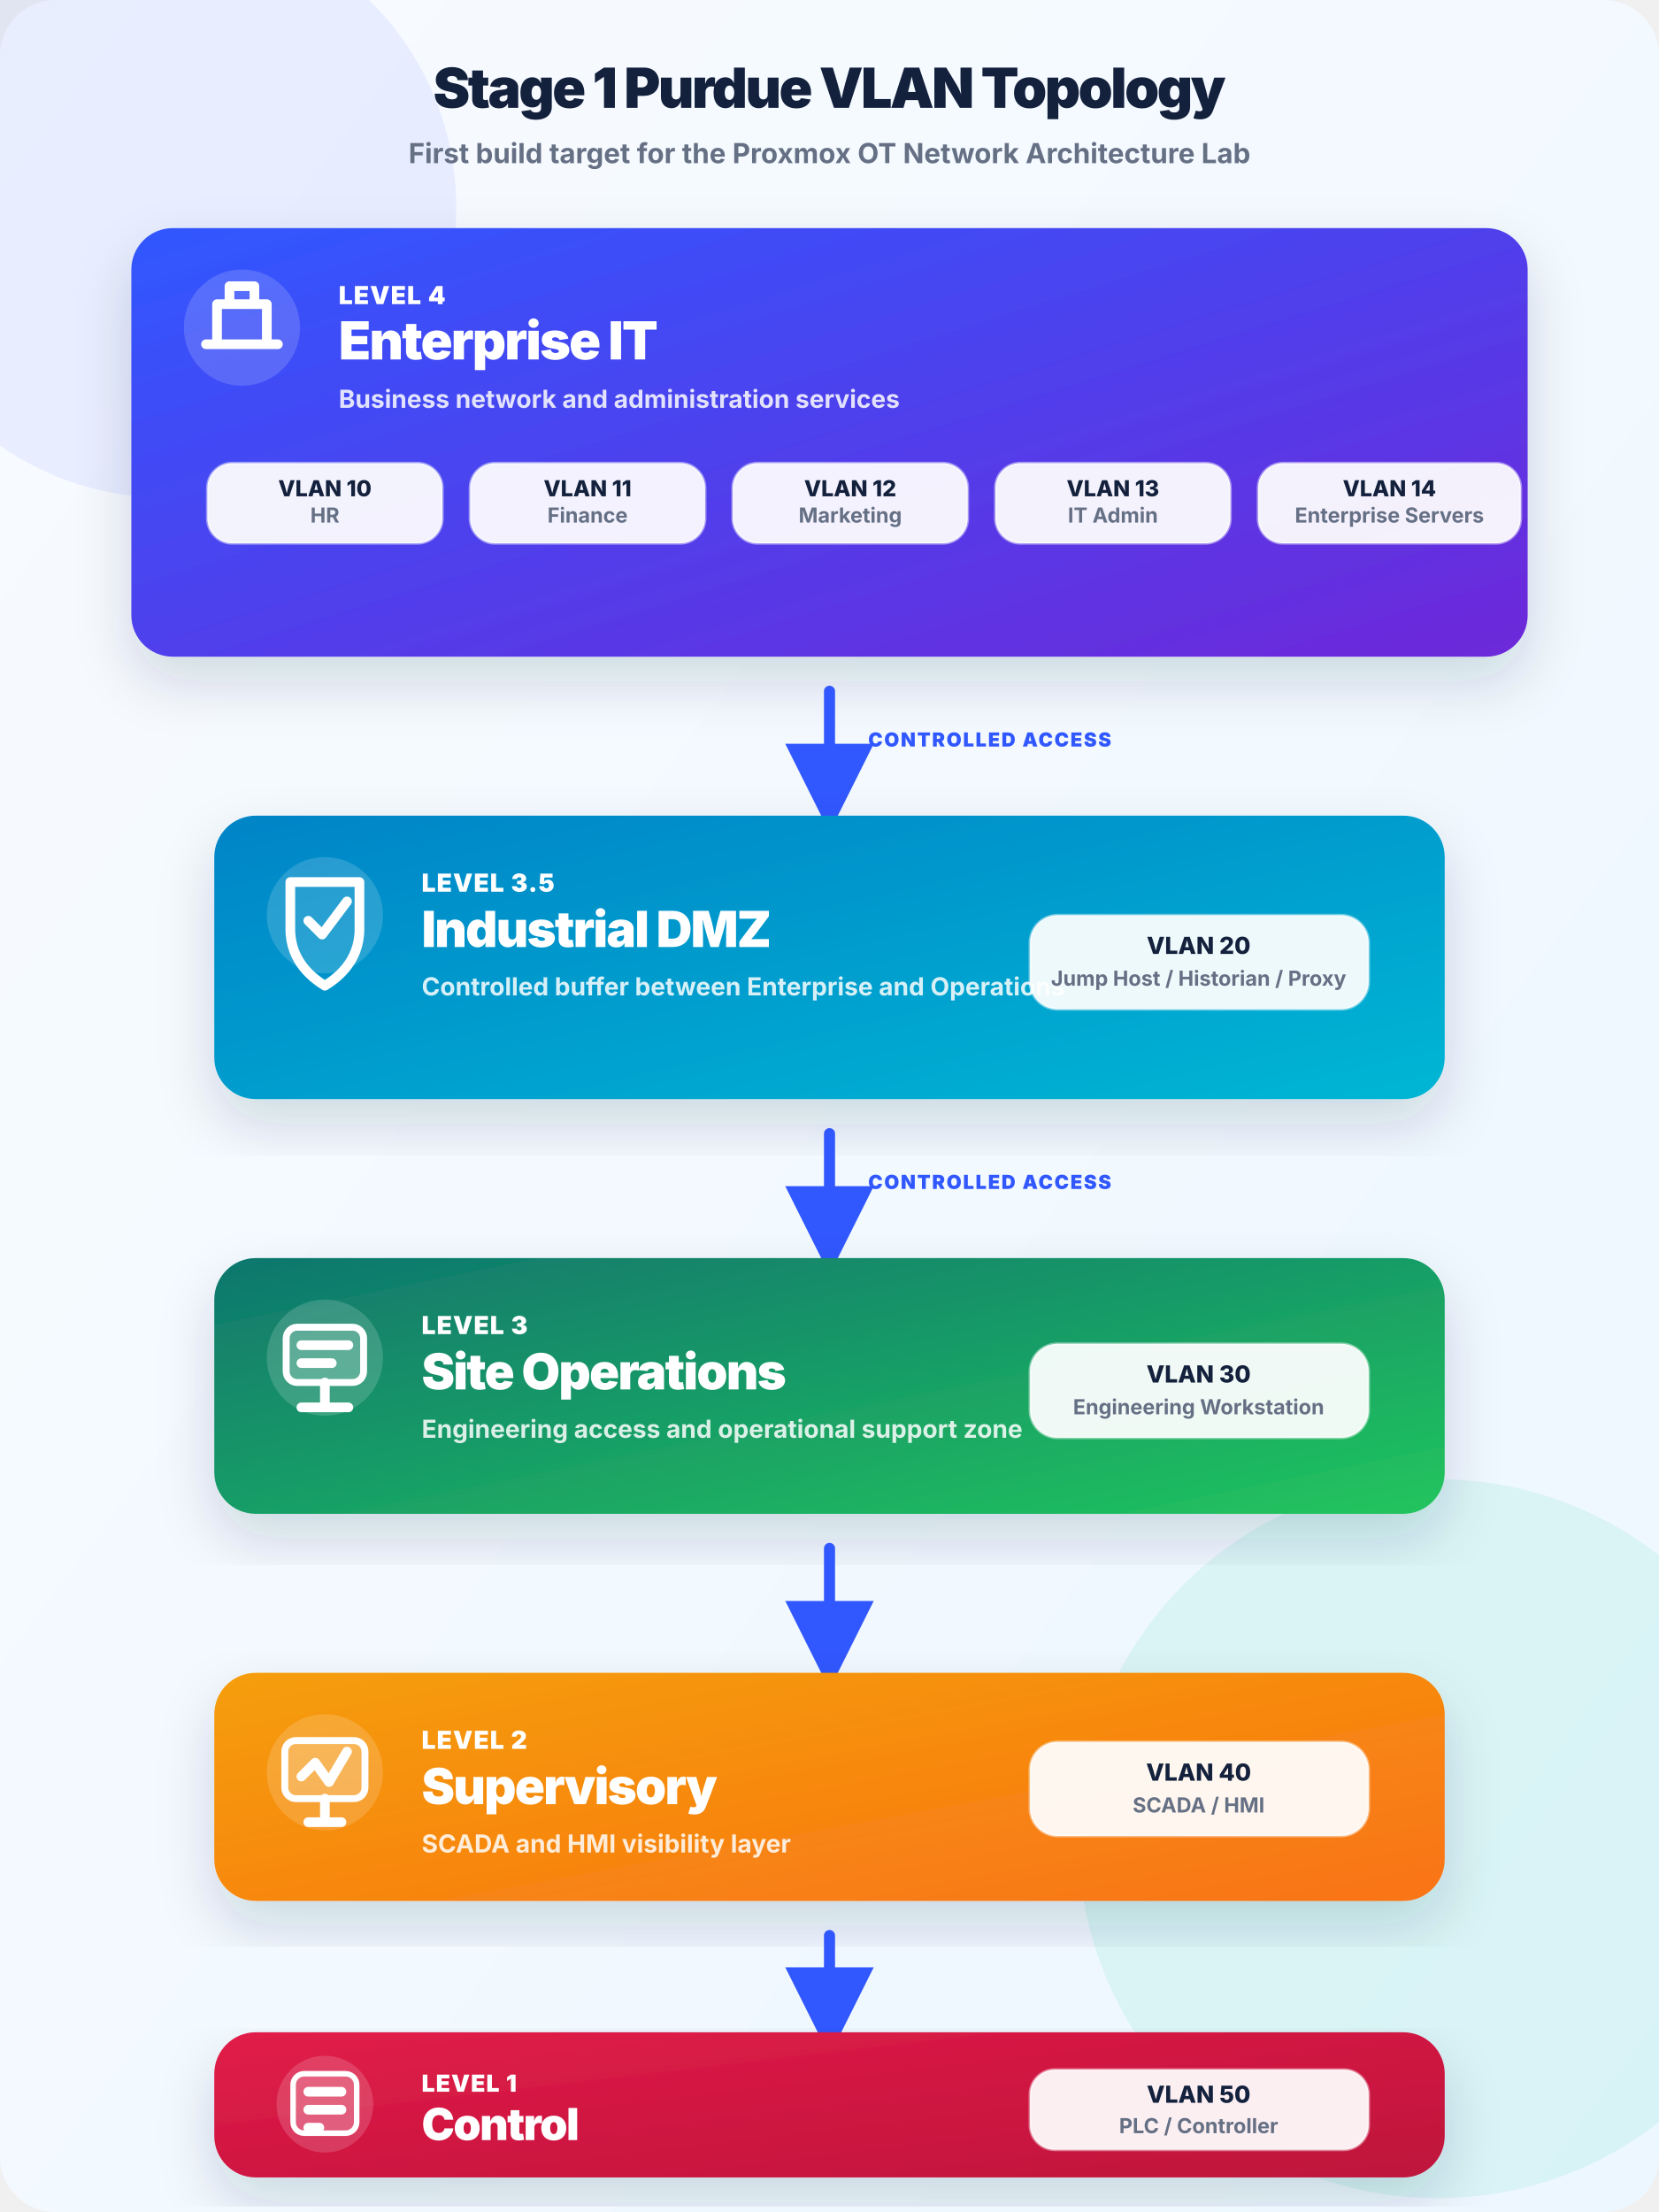
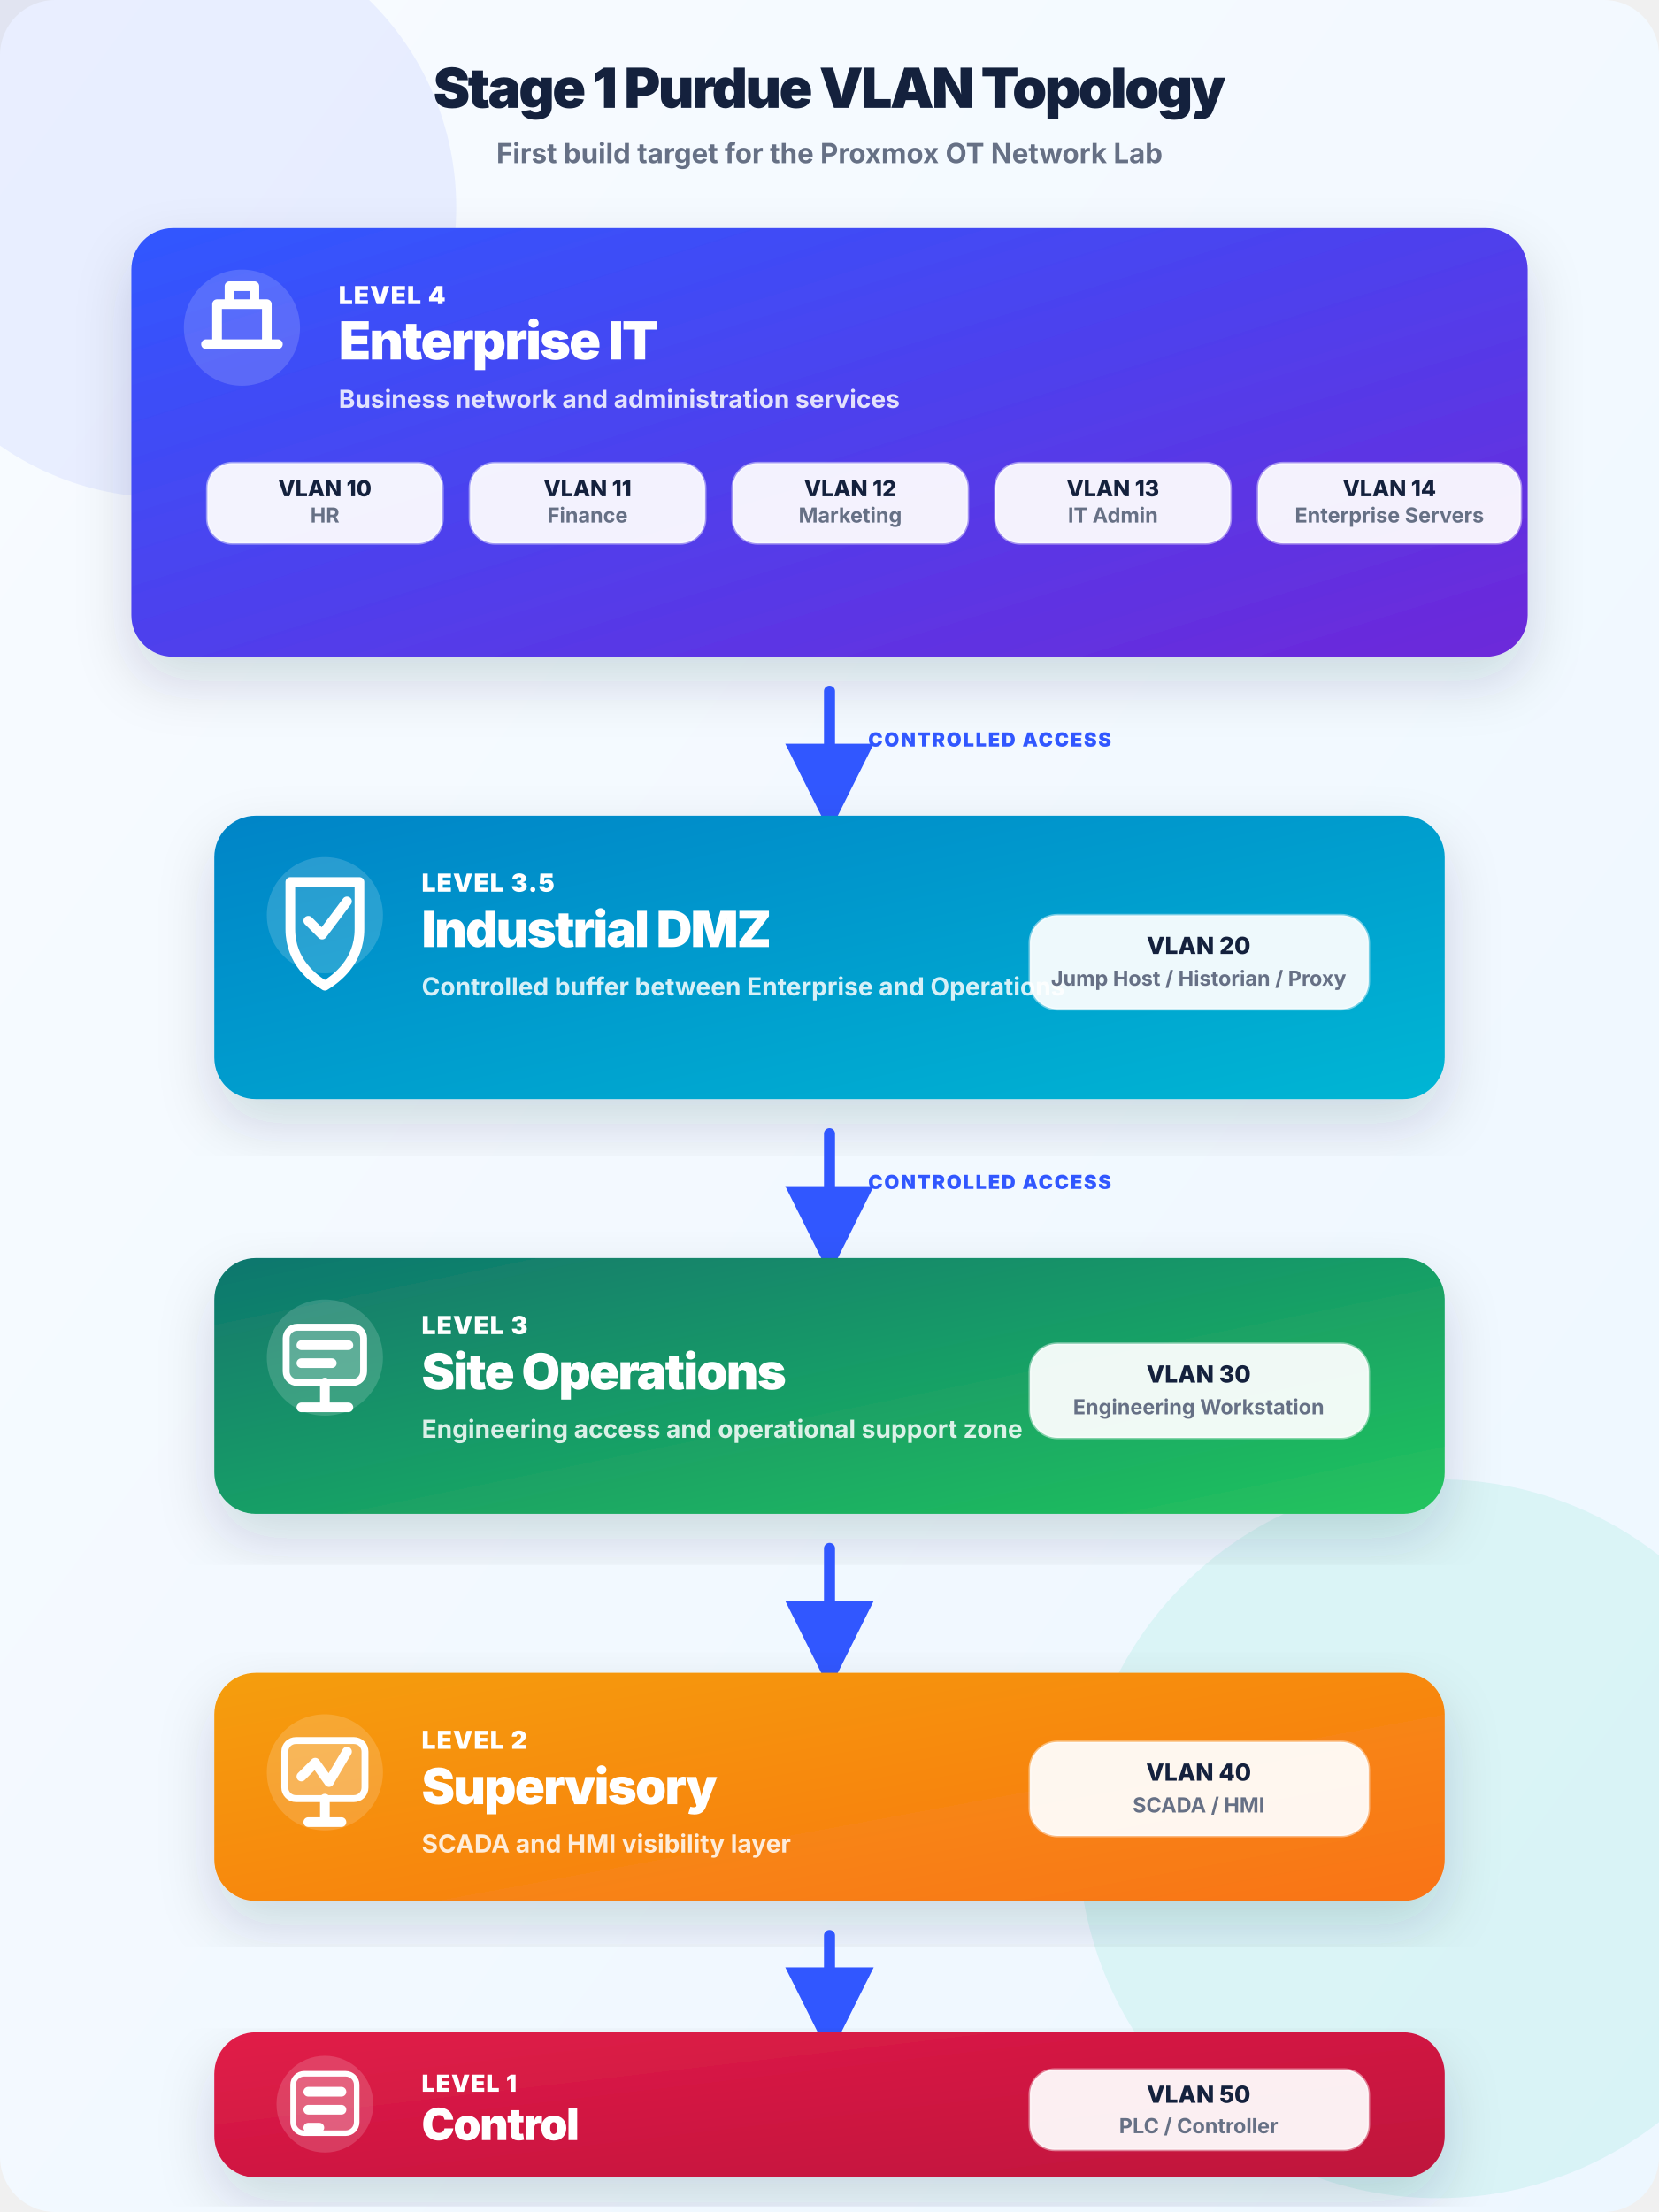
<svg xmlns="http://www.w3.org/2000/svg" viewBox="0 0 1200 1600" role="img" aria-labelledby="title desc">
  <defs>
    <linearGradient id="pageBg" x1="0" y1="0" x2="1" y2="1">
      <stop offset="0" stop-color="#f8fbff" />
      <stop offset="1" stop-color="#edf7ff" />
    </linearGradient>
    <linearGradient id="enterprise" x1="0" y1="0" x2="1" y2="1">
      <stop offset="0" stop-color="#3157ff" />
      <stop offset="1" stop-color="#6d28d9" />
    </linearGradient>
    <linearGradient id="dmz" x1="0" y1="0" x2="1" y2="1">
      <stop offset="0" stop-color="#0284c7" />
      <stop offset="1" stop-color="#06b6d4" />
    </linearGradient>
    <linearGradient id="operations" x1="0" y1="0" x2="1" y2="1">
      <stop offset="0" stop-color="#0f766e" />
      <stop offset="1" stop-color="#22c55e" />
    </linearGradient>
    <linearGradient id="supervisory" x1="0" y1="0" x2="1" y2="1">
      <stop offset="0" stop-color="#f59e0b" />
      <stop offset="1" stop-color="#f97316" />
    </linearGradient>
    <linearGradient id="control" x1="0" y1="0" x2="1" y2="1">
      <stop offset="0" stop-color="#e11d48" />
      <stop offset="1" stop-color="#be123c" />
    </linearGradient>
    <filter id="shadow" x="-20%" y="-20%" width="140%" height="140%">
      <feDropShadow dx="0" dy="18" stdDeviation="20" flood-color="#14213d" flood-opacity="0.16" />
    </filter>
    <marker id="arrow" viewBox="0 0 10 10" refX="5" refY="5" markerWidth="8" markerHeight="8" orient="auto-start-reverse">
      <path d="M0 0L10 5L0 10z" fill="#3157ff" />
    </marker>
    <style>
      .font{font-family:Inter,Segoe UI,Arial,sans-serif}.title{fill:#14213d;font-weight:900;letter-spacing:-.04em}.subtitle{fill:#667085;font-weight:700}.level{fill:#fff;font-weight:900;letter-spacing:.04em}.name{fill:#fff;font-weight:900;letter-spacing:-.03em}.desc{fill:rgba(255,255,255,.84);font-weight:650}.vlan{fill:#14213d;font-weight:800}.vlanText{fill:#667085;font-weight:650}.card{rx:30;filter:url(#shadow)}.pill{fill:rgba(255,255,255,.93);stroke:rgba(255,255,255,.45);stroke-width:2}.access{fill:#3157ff;font-weight:900;letter-spacing:.08em}.icon{fill:none;stroke:#fff;stroke-width:7;stroke-linecap:round;stroke-linejoin:round}.iconBg{fill:rgba(255,255,255,.16)}
    </style>
  </defs>
  <rect width="1200" height="1600" rx="40" fill="url(#pageBg)" />
  <circle cx="120" cy="150" r="210" fill="#3157ff" opacity=".08" />
  <circle cx="1040" cy="1330" r="260" fill="#18c8a8" opacity=".10" />
  <text x="600" y="78" text-anchor="middle" class="font title" font-size="40">Stage 1 Purdue VLAN Topology</text>
-   <text x="600" y="118" text-anchor="middle" class="font subtitle" font-size="20">First build target for the Proxmox OT Network Architecture Lab</text>
+   <text x="600" y="118" text-anchor="middle" class="font subtitle" font-size="20">First build target for the Proxmox OT Network Lab</text>
  <g transform="translate(95 165)">
    <rect class="card" width="1010" height="310" fill="url(#enterprise)" />
    <circle cx="80" cy="72" r="42" class="iconBg" />
    <path class="icon" d="M54 84h52M62 84V55h36v29M71 55V42h18v13" />
    <text x="150" y="55" class="font level" font-size="18">LEVEL 4</text>
    <text x="150" y="95" class="font name" font-size="38">Enterprise IT</text>
    <text x="150" y="130" class="font desc" font-size="18">Business network and administration services</text>
    <g transform="translate(55 170)">
      <rect class="pill" width="170" height="58" rx="18" />
      <text x="85" y="24" text-anchor="middle" class="font vlan" font-size="16">VLAN 10</text>
      <text x="85" y="43" text-anchor="middle" class="font vlanText" font-size="15">HR</text>
      <g transform="translate(190 0)">
        <rect class="pill" width="170" height="58" rx="18" />
        <text x="85" y="24" text-anchor="middle" class="font vlan" font-size="16">VLAN 11</text>
        <text x="85" y="43" text-anchor="middle" class="font vlanText" font-size="15">Finance</text>
      </g>
      <g transform="translate(380 0)">
        <rect class="pill" width="170" height="58" rx="18" />
        <text x="85" y="24" text-anchor="middle" class="font vlan" font-size="16">VLAN 12</text>
        <text x="85" y="43" text-anchor="middle" class="font vlanText" font-size="15">Marketing</text>
      </g>
      <g transform="translate(570 0)">
        <rect class="pill" width="170" height="58" rx="18" />
        <text x="85" y="24" text-anchor="middle" class="font vlan" font-size="16">VLAN 13</text>
        <text x="85" y="43" text-anchor="middle" class="font vlanText" font-size="15">IT Admin</text>
      </g>
      <g transform="translate(760 0)">
        <rect class="pill" width="190" height="58" rx="18" />
        <text x="95" y="24" text-anchor="middle" class="font vlan" font-size="16">VLAN 14</text>
        <text x="95" y="43" text-anchor="middle" class="font vlanText" font-size="15">Enterprise Servers</text>
      </g>
    </g>
  </g>
  <line x1="600" y1="500" x2="600" y2="570" stroke="#3157ff" stroke-width="8" stroke-linecap="round" marker-end="url(#arrow)" />
  <text x="628" y="540" class="font access" font-size="14">CONTROLLED ACCESS</text>
  <g transform="translate(155 590)">
    <rect class="card" width="890" height="205" fill="url(#dmz)" />
    <circle cx="80" cy="72" r="42" class="iconBg" />
    <path class="icon" d="M55 48h50v34c0 24-17 36-25 41-8-5-25-17-25-41zM68 76l10 10 18-24" />
    <text x="150" y="55" class="font level" font-size="18">LEVEL 3.5</text>
    <text x="150" y="95" class="font name" font-size="36">Industrial DMZ</text>
    <text x="150" y="130" class="font desc" font-size="18">Controlled buffer between Enterprise and Operations</text>
    <rect x="590" y="72" width="245" height="68" rx="20" class="pill" />
    <text x="712" y="100" text-anchor="middle" class="font vlan" font-size="17">VLAN 20</text>
    <text x="712" y="123" text-anchor="middle" class="font vlanText" font-size="15">Jump Host / Historian / Proxy</text>
  </g>
  <line x1="600" y1="820" x2="600" y2="890" stroke="#3157ff" stroke-width="8" stroke-linecap="round" marker-end="url(#arrow)" />
  <text x="628" y="860" class="font access" font-size="14">CONTROLLED ACCESS</text>
  <g transform="translate(155 910)">
    <rect class="card" width="890" height="185" fill="url(#operations)" />
    <circle cx="80" cy="72" r="42" class="iconBg" />
    <rect x="52" y="50" width="56" height="40" rx="8" fill="rgba(255,255,255,.18)" stroke="#fff" stroke-width="5" />
    <path class="icon" d="M63 108h34M80 90v18M63 63h34M63 76h22" />
    <text x="150" y="55" class="font level" font-size="18">LEVEL 3</text>
    <text x="150" y="95" class="font name" font-size="36">Site Operations</text>
    <text x="150" y="130" class="font desc" font-size="18">Engineering access and operational support zone</text>
    <rect x="590" y="62" width="245" height="68" rx="20" class="pill" />
    <text x="712" y="90" text-anchor="middle" class="font vlan" font-size="17">VLAN 30</text>
    <text x="712" y="113" text-anchor="middle" class="font vlanText" font-size="15">Engineering Workstation</text>
  </g>
  <line x1="600" y1="1120" x2="600" y2="1190" stroke="#3157ff" stroke-width="8" stroke-linecap="round" marker-end="url(#arrow)" />
  <g transform="translate(155 1210)">
    <rect class="card" width="890" height="165" fill="url(#supervisory)" />
    <circle cx="80" cy="72" r="42" class="iconBg" />
    <rect x="51" y="49" width="58" height="42" rx="8" fill="rgba(255,255,255,.18)" stroke="#fff" stroke-width="5" />
    <path class="icon" d="M63 75l10-10 10 14 13-22M68 108h24M80 91v17" />
    <text x="150" y="55" class="font level" font-size="18">LEVEL 2</text>
    <text x="150" y="95" class="font name" font-size="36">Supervisory</text>
    <text x="150" y="130" class="font desc" font-size="18">SCADA and HMI visibility layer</text>
    <rect x="590" y="50" width="245" height="68" rx="20" class="pill" />
    <text x="712" y="78" text-anchor="middle" class="font vlan" font-size="17">VLAN 40</text>
    <text x="712" y="101" text-anchor="middle" class="font vlanText" font-size="15">SCADA / HMI</text>
  </g>
  <line x1="600" y1="1400" x2="600" y2="1455" stroke="#3157ff" stroke-width="8" stroke-linecap="round" marker-end="url(#arrow)" />
  <g transform="translate(155 1470)">
    <rect class="card" width="890" height="105" fill="url(#control)" />
    <circle cx="80" cy="52" r="35" class="iconBg" />
    <rect x="57" y="30" width="46" height="43" rx="8" fill="rgba(255,255,255,.18)" stroke="#fff" stroke-width="4" />
    <path class="icon" d="M68 43h24M68 56h24M68 69h8" />
    <text x="150" y="43" class="font level" font-size="17">LEVEL 1</text>
    <text x="150" y="78" class="font name" font-size="32">Control</text>
    <rect x="590" y="27" width="245" height="58" rx="18" class="pill" />
    <text x="712" y="51" text-anchor="middle" class="font vlan" font-size="17">VLAN 50</text>
    <text x="712" y="73" text-anchor="middle" class="font vlanText" font-size="15">PLC / Controller</text>
  </g>
</svg>
